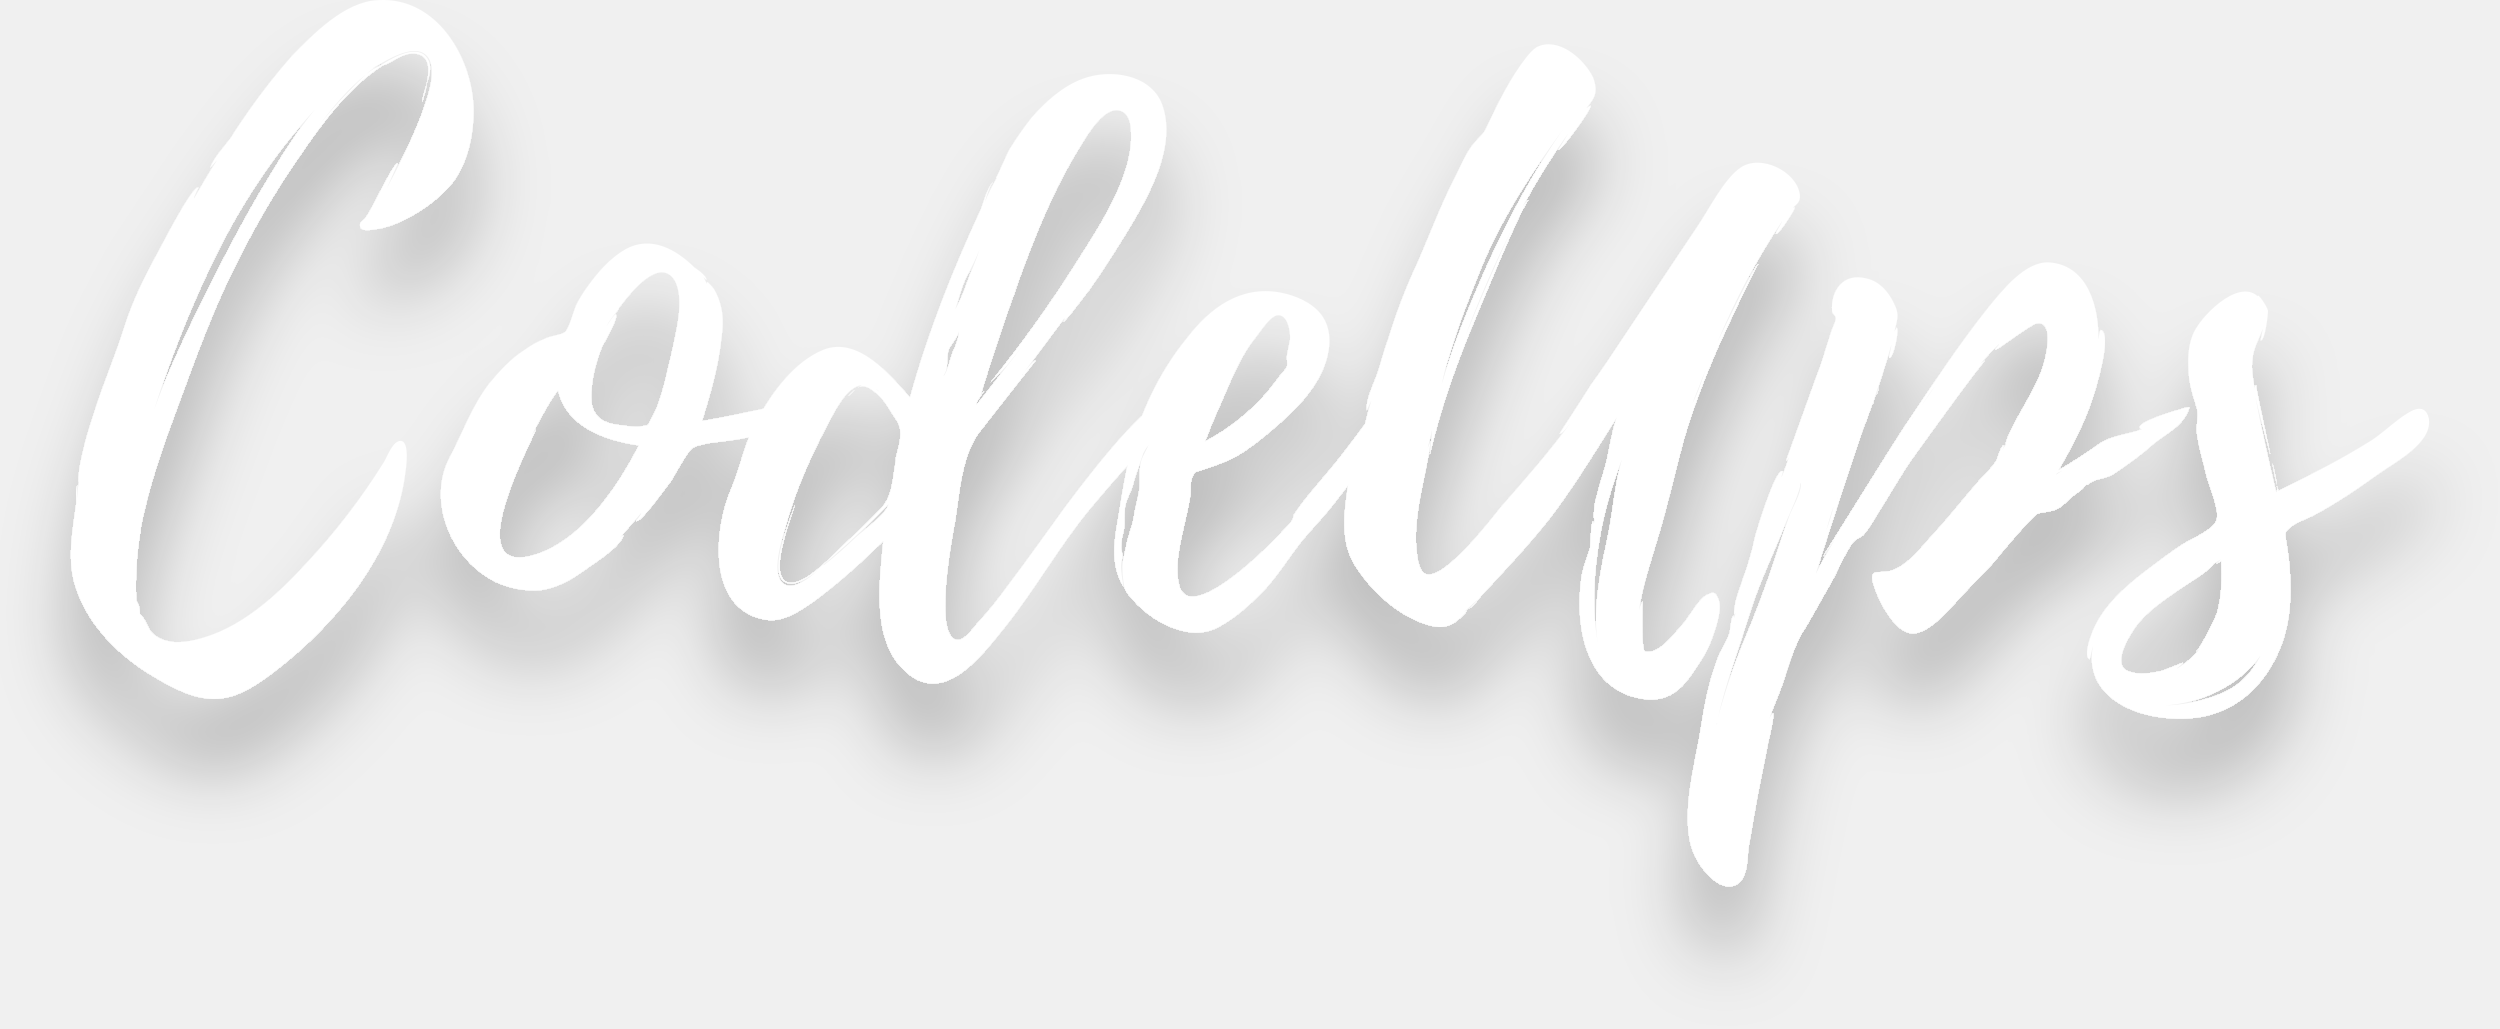
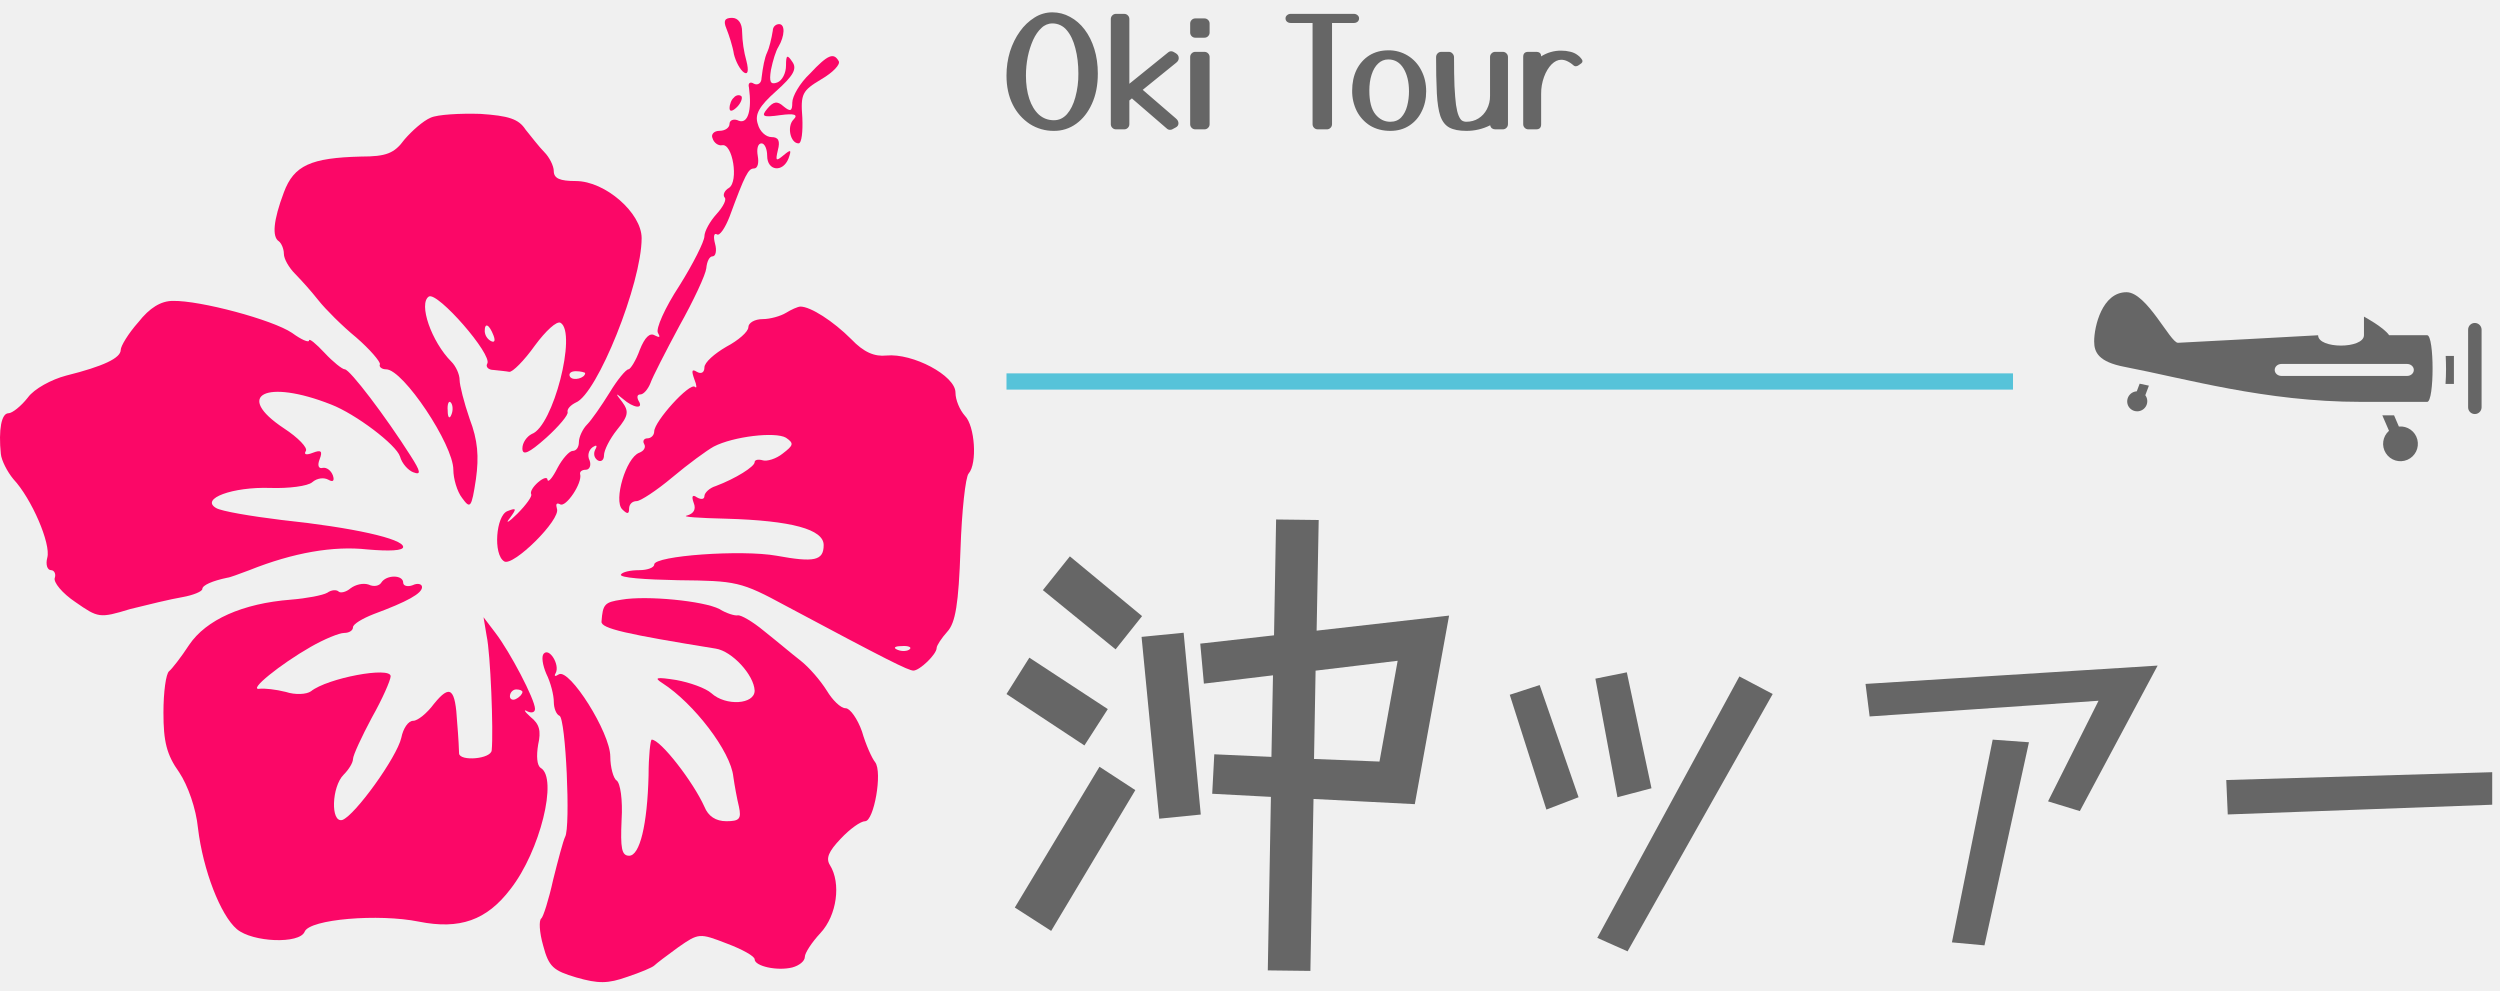
- <svg xmlns="http://www.w3.org/2000/svg" width="141" height="58" fill="none">
-   <g filter="url(#filter0_d_10156_2715)" fill="#fff">
-     <path d="M7.933 30.049l-.042.041c.042-.041.042-.041.042-.083V29.8c.46-2.445 1.338-4.848 2.216-7.21.92-2.486 1.799-4.93 2.97-7.292 1.087-2.238 2.341-4.434 3.763-6.464 1.255-1.864 2.76-3.895 4.684-5.138.585-.165 1.17-.787 1.923-.663.753.125.753.912.586 1.658.209-.58.334-1.202-.168-1.616-.669-.497-1.965.29-2.509.663-.25.083-.501.248-.71.414.125-.124.292-.249.501-.373l-.209.083.586-.331c.669-.373 2.174-1.202 2.676-.125.376.87-.21 2.32-.502 3.15-.543 1.408-1.212 2.734-1.923 4.06.125-.29.627-1.409.627-1.409-.293-.041-1.631 3.025-1.882 3.108h.042c-.167.124-.293.248-.293.29-.084.497.502.373.837.331 1.421-.166 3.261-1.367 4.181-2.403 1.004-1.119 1.38-2.818 1.38-4.31v-.04C26.667 3.364 24.702-.2 21.315.008c-1.882.083-3.638 1.906-4.851 3.149a35.618 35.618 0 00-2.467 3.149c-.335.497-.67.953-.962 1.45-.335.456-1.004 1.16-1.171 1.699 0 0 .21-.249.376-.415-.46.705-.878 1.45-1.296 2.155-.042-.041.251-.622.251-.622-.376-.082-2.09 3.315-2.3 3.688-.753 1.367-1.422 2.735-1.882 4.185-.502 1.616-1.17 3.149-1.672 4.724-.251.787-.502 1.533-.67 2.32-.083.373-.167.704-.209 1.077 0 .042-.083.704 0 .622-.083.29-.083.663-.125.953 0 0 0-.705.042-.788-.168.207-.042.995-.084 1.078-.209 1.574-.544 3.232 0 4.765.711 2.113 2.467 3.853 4.39 4.972 1.005.621 2.343 1.326 3.597 1.243 1.464-.083 2.886-1.285 3.973-2.155 3.178-2.652 6.063-6.38 6.607-10.607.042-.29.251-1.74-.25-1.782-.46-.041-.795.953-.963 1.202a35.958 35.958 0 01-4.349 5.676c-1.672 1.824-3.763 3.771-6.314 4.351a4.594 4.594 0 01-1.087.124c-.502-.041-.962-.165-1.339-.538-.209-.207-.418-.912-.669-1.036 0-.207-.041-.415-.083-.539l-.126-.248c-.042-1.243 0-2.404.21-3.688v-.041c0-.042.041-.042.041-.083zm7.36-20.262c-1.63 2.652-3.01 5.387-4.39 8.204-.795 1.658-1.59 3.356-2.217 5.138a63.573 63.573 0 013.178-8.08c1.505-3.19 3.513-6.298 5.896-8.867-.962 1.16-1.798 2.486-2.467 3.605zM19.6 5.23c-.585.58-1.129 1.243-1.63 1.865.794-1.036 1.63-2.072 2.676-2.9-.377.331-.753.745-1.046 1.035zm4.266.332c.083-.249.167-.539.209-.87-.084.373-.251.746-.251 1.036.042-.083.042-.125.042-.166zm20.24 17.484s.042.042 0-.041c-.209-.29-.502-.083-.794 0-1.213.248-2.467.538-3.722.746.46-1.492.92-3.067 1.087-4.6.084-.58.126-1.201 0-1.781a3.398 3.398 0 00-.418-1.078s-.502-.621-.376-.29l-.042-.041-.167-.332.167.166c.042-.248-.67-.704-.67-.704-1.045-1.036-2.466-1.823-3.888-1.036-.878.497-1.59 1.326-2.175 2.154-.209.29-.418.622-.585.954-.167.331-.418 1.408-.67 1.574-.208.166-.836.207-1.128.373a4.926 4.926 0 00-1.13.621c-.794.498-1.421 1.202-2.007 1.906-1.003 1.326-1.505 2.818-2.216 4.144-1.338 2.527.125 5.842 2.593 7.044a4.993 4.993 0 002.55.456c.879-.125 1.715-.58 2.384-1.078.627-.456 2.008-1.284 2.258-1.989 0-.041-.083 0-.209.125l1.213-1.41c.042.042-.293.457-.293.457.293.124 1.798-2.072 1.966-2.238.292-.497.585-1.036.92-1.533.292-.373.209-.331.627-.497-.042.041.502-.124.585-.124.46-.083 5.353-.415 4.14-1.948zm-14.469 8.37h-.041c-3.471.497.543-6.795.627-7.21l-.251.373c.627-1.243 1.213-2.237 1.505-2.569.46 2.072 2.719 2.86 4.558 3.108-1.212 2.403-3.47 5.76-6.397 6.298zm8.239-11.477c-.293 1.16-.544 2.693-1.171 3.729-.21.414-.084.29-.502.373-.251.082-.795 0-1.046-.042-.46-.041-1.003-.124-1.338-.414-.585-.497-.502-1.285-.418-1.989.084-.704.293-1.367.544-2.03.125-.249.92-1.575.794-1.823-.042-.125-.502.621-.543.663.25-.456.501-.705.71-.995-.041 0 0-.041.042-.124v.041l.042-.083s0-.041.042-.041c.627-.829 2.174-2.693 3.01-1.409.628 1.077.043 3.108-.166 4.144zm-2.886-2.694l.042-.041c0 .041-.042.041-.042.041z" />
-     <path d="M65.92 23.253v-.041c-.252-1.367-2.133.912-2.384 1.119-1.213 1.326-2.342 2.776-3.43 4.226-1.087 1.492-2.132 2.983-3.261 4.475-.544.746-1.087 1.45-1.715 2.113-.209.249-.71.953-1.087.953-1.463 0-.334-5.842-.167-6.754.25-1.616.376-3.77 1.422-5.055.25-.331 3.094-3.936 3.094-3.936-.083-.042-.418.373-.627.621l1.798-2.403.126-.166h.041-.041l.334-.455c.042.041 0 .124-.042.207l.377-.414 1.087-1.41c.794-1.118 1.547-2.32 2.258-3.48 1.13-1.906 2.676-4.64 1.84-6.96-.627-1.7-2.927-2.031-4.475-1.45-1.128.413-2.09 1.284-2.885 2.195a18.393 18.393 0 00-1.213 1.74c-.125.166-.669 1.492-.794 1.658h.042c-.251.456-.502.911-.67 1.367.084-.331.293-.994.46-1.119-.334.249-.627 1.45-.71 1.575-1.59 3.439-2.97 6.92-3.973 10.566-1.129-1.285-2.927-3.48-4.893-2.694-1.63.663-2.843 2.362-3.68 3.854-.752 1.326-.961 2.693-1.505 3.978-.962 2.196-1.422 6.712 1.84 7.375 1.004.207 1.924-.415 2.718-.953 1.422-1.036 2.76-2.238 4.015-3.48-.21 2.195-.67 5.51 1.129 7.25 2.216 2.238 4.432-.787 5.77-2.444 1.715-2.155 3.053-4.558 4.768-6.63.836-.994 1.672-1.989 2.55-2.9.67-.663 2.008-1.492 1.882-2.528zm-15.39 2.735c-.041.124-.041.207-.041.207-.168.995-.168 1.865-.878 2.57-.628.662-1.297 1.284-1.966 1.905-.627.58-2.133 2.279-3.094 2.196-1.171-.124-.293-2.776.292-4.392-.627 1.657-1.63 4.35-.25 4.434.376.041 1.003-.29 1.547-.746-.502.456-1.339 1.077-1.84.828-.962-.414-.126-2.776.042-3.439.543-1.906 1.338-3.729 2.258-5.469.46-.87 1.129-2.279 2.007-2.362l-.21.125c.043-.042.084-.042.126-.042.293-.083.586.124.795.29.544.373.878 1.078 1.254 1.616.418.663.126 1.367-.041 2.113v.166zm6.733-9.571c0-.042 0-.125.042-.166v-.042a.452.452 0 01.084-.165v-.042c.961-2.651 2.007-5.303 3.512-7.706.377-.622 1.464-2.528 2.426-1.99.376.208.46.746.46 1.12.167 2.485-1.84 5.427-3.095 7.416a70.084 70.084 0 01-4.809 6.713l.92-.953.837-1.036-2.133 2.734-.293.373-.167.166c.042-.249.25-.497.46-.787a1.102 1.102 0 00-.21.248 132.87 132.87 0 011.757-5.345c-.042.042 0-.041.042-.207l.125-.207c0-.041 0-.083.042-.124zm-3.512 3.397c-.084.207-.335 1.16-.46 1.285 0 .041-.042.083-.084.083.334-.415.125-.953.293-1.45.083-.25.501-.705.585-1.036 0 .331-.21.911-.334 1.118zM47.1 31.292a48.883 48.883 0 003.011-2.86c-.083.54-1.38 1.45-1.84 1.865a22.063 22.063 0 01-1.798 1.575h-.042l.67-.58zm7.402-15.248a8.517 8.517 0 01-.627 1.409c.209-.622.335-1.244.627-1.824.251-.455.544-1.035.753-1.574-.21.663-.544 1.367-.753 1.989zm2.718.497l-.167.414c0-.041.042-.124.042-.207l.125-.207zm-9.032 5.47c-.167.124-.293.29-.335.29.084 0 .21-.166.335-.29zm1.17-.084a.873.873 0 01.252.166l-.251-.166zm8.28-.745c0-.042.042-.083.084-.125-.042.083-.084.125-.084.125zm.084-.125l.042-.082c0 .04-.042.082-.042.082z" />
-     <path d="M78.865 23.13c0 .04 0 .04-.042 0v-.042c-.669-1.12-1.547.414-1.923.953-.711.953-1.38 1.864-2.133 2.734-.627.746-1.296 1.492-1.798 2.28 0 .082-.084.29-.084.29-.167.248-.418.455-.627.704-.376.373-.753.787-1.17 1.16-.628.58-4.14 3.853-4.6 1.74-.252-1.036.083-2.32.292-3.315.125-.538.25-1.036.334-1.574.084-.415-.041-.829.168-1.243.125-.249.167-.207.46-.29l.71-.249c.46-.166.92-.331 1.339-.58.627-.373 1.213-.829 1.756-1.285 1.296-1.077 2.676-2.361 3.22-3.977.293-.912.335-1.906-.25-2.693-.544-.705-1.465-1.078-2.3-1.243-2.259-.415-3.974.87-5.27 2.569-1.589 1.947-2.718 4.35-3.262 6.795-.292 1.201-.46 2.403-.669 3.646-.209 1.243-.334 2.403.335 3.563-.042-.414-.126-.787-.126-1.16 0-.207.084-.414.084-.58 0-.083-.084-.331-.084-.456 0-.373.084-.663.168-1.036.041-.373 0-.745.041-1.118.042-.415.21-.746.377-1.119.125-.331.167-.621.293-.953.125-.29.209-.622.334-.953.042-.207.251-.456.376-.704-.125.372-.376.704-.46 1.035-.125.498-.041 1.036-.083 1.534-.084.538-.251 1.077-.335 1.657-.083.539-.334 1.036-.418 1.574-.084.498-.25.87-.209 1.368 0 .29.042.58.084.828.041.332.25.54.46.788.71.828 1.672 1.491 2.76 1.781.752.208 1.421.166 2.132-.207 1.004-.538 1.882-1.367 2.635-2.154.71-.788 1.254-1.658 1.882-2.486.585-.746 1.296-1.45 1.881-2.197l2.259-2.9 1.296-1.699c.209-.248.334-.456.167-.787zm-10.37.455c.041-.083.041-.125.041-.125.627-1.325 1.088-2.734 1.966-4.019l.752-.994c.168-.207.46-.58.753-.663.627-.124.795.953.753 1.367l-.168.87c-.041.25.042.415 0 .622-.083.249-.292.373-.418.58l-.71.912a12.066 12.066 0 01-3.513 2.776c.209-.456.334-.912.543-1.326z" />
-     <path d="M101.511 10.989c-.167-1.326-2.216-2.32-3.345-1.533-.92.621-1.756 2.32-2.425 3.314l-4.099 6.133c-.627.953-1.254 1.906-1.923 2.817-.167.29-1.757 2.735-1.757 2.735.168.041.544-.539.628-.622-1.13 1.575-2.593 3.232-3.973 4.807-.46.58-3.22 4.185-4.224 3.729-.334-.166-.418-.704-.46-.994-.334-2.197.502-4.392.753-6.506l-.167.415.25-1.036c0 .124-.041.248-.041.373l.042-.249-.126 1.243c.586-2.486 1.422-4.89 2.384-7.21.25-.58 2.676-6.588 3.178-7.126-.084.041-.209.207-.334.373.794-1.45 1.63-2.818 2.592-4.144-.209.332-.585.953-.585.953.167.042 1.84-2.237 1.84-2.486 0-.041-.126.042-.251.125.418-.54.71-.83.376-1.74-.502-1.037-1.965-2.321-3.178-1.7-.25.166-.418.373-.585.58-.879 1.12-1.59 2.57-2.175 3.812-.209.498-.376.58-.71.953-.544.622-.837 1.45-1.213 2.155-.753 1.492-1.339 3.066-2.008 4.6a32.245 32.245 0 00-1.672 4.35c-.21.58-.377 1.16-.544 1.74-.167.58-.753 1.657-.67 2.28l.252-.54c-.21.705-.377 1.45-.544 2.196-.042 0 .042-.538.042-.538-.167 0-.544 1.823-.627 2.072-.168.87-.293 1.74-.377 2.651-.041.953 0 1.823.46 2.694.879 1.533 2.468 3.024 4.182 3.563.293.083.627.166.92.124.293-.041.585-.165.795-.373.167-.083.836-.787.376-.456l.794-.745s-.376.456-.501.538c.209-.083.669-.704.669-.704 1.38-1.492 2.76-2.942 4.014-4.558 1.297-1.74 2.468-3.646 3.638-5.51-.334.994-.418 1.988-.71 2.983a23.355 23.355 0 00-.46 1.616c-.084.207-.168 1.201-.084 1.118 0 .125 0 .207-.042.29 0-.041 0-.082-.042-.124-.125.041-.125 1.285-.167 1.492-.167.58-.418 1.119-.502 1.781-.209 1.74-.084 3.771 1.004 5.263.669.911 1.672 1.408 2.802 1.491 1.212.042 1.881-.621 2.509-1.533.418-.621.794-1.16 1.045-1.864.21-.58.627-1.7.376-2.28-.167-.372-.25-.414-.585-.248-.46.166-1.004 1.16-1.296 1.533-.419.456-1.255 1.616-1.966 1.699-.418.041-.334-.041-.418-.539-.042-.29-.042-2.237 0-2.279-.126.166-.167.332-.21.498.168-1.368.754-3.025 1.172-4.475.502-1.7.878-3.398 1.338-5.097.502-1.74 1.17-3.48 1.882-5.138.167-.373 2.049-4.475 2.341-4.847-.292.207-1.798 3.356-2.3 4.392 1.004-2.362 2.175-4.641 3.639-6.796.042 0-.418.705-.335.705.126.083 1.129-1.45 1.046-1.492-.042 0-.084 0-.126.042.209-.208.46-.332.418-.746zM90.597 30.67c-.376 1.699-.795 3.978-.46 5.677-.376-1.906-.251-4.06.084-5.967.25-1.574.71-3.025 1.254-4.475-.46 1.657-.502 3.108-.878 4.765zm-6.984-15.745c1.171-2.776 2.844-5.304 4.6-7.707-1.756 2.486-3.178 5.18-4.432 7.956-.962 2.196-1.84 4.309-2.468 6.505.126-.58.251-1.16.46-1.74.502-1.7 1.171-3.357 1.84-5.014zm-.961 4.02a58.89 58.89 0 012.634-6.05c-.92 1.906-2.174 4.889-2.634 6.05zm13.256 2.734a8.385 8.385 0 01-.46 1.077l.753-1.906-.293.829zm-10.036-9.986v-.041.041zm3.136-5.47a.09.09 0 01-.084.084c.042 0 .084-.042.084-.083zm33.978 16.865c-.251.041-2.426.704-2.3 1.035 0 .042.083.083.125.083-.711.29-1.631.332-2.342.788-.794.538-1.547 1.077-2.383 1.533.752-1.285 1.463-2.652 1.923-4.02.168-.497 1.129-3.563.502-3.894-.084-.042-.125.331-.167.538.042-1.657-.502-4.184-2.76-4.35-1.38-.083-2.676 1.616-3.429 2.527-1.715 2.155-3.22 4.475-4.726 6.713-.418.621-4.599 7.334-4.599 7.334l.669-.953a29.183 29.183 0 00-1.088 1.947c.168-.622 1.757-5.552 2.76-8.453.084-.124.126-.29.168-.414l.251-.704v.041c.376-1.119.752-2.237 1.087-3.398 0 .125-.168.746-.126.746.251.042.586-1.699.418-1.699l-.125.208c.125-.622.335-.912-.042-1.616-.293-.622-.794-1.202-1.505-1.368-1.38-.373-2.049.746-1.966 1.823 0 .166.209.249.209.415 0 .207-.209.58-.25.746-.293.87-.502 1.698-.837 2.527-.167.456-1.714 4.765-1.714 4.765.083-.041.125-.124.167-.207-.126.373-.251.746-.418 1.119-.042-.042.125-.332.042-.332-.419-.083-1.464 3.398-1.548 3.73a16.124 16.124 0 01-.669 2.32c-.125.414-.293.828-.418 1.284 0 .041-.209 1.036 0 .663-.042.124-.084.207-.084.29 0-.041-.041-.083-.041-.124-.126.041-.21.911-.21.953-.167.456-.376.787-.585 1.201-.543 1.326-.836 2.776-1.045 4.185-.335 2.155-1.339 5.387-.251 7.376.376.704 1.547 2.154 2.467 1.284.418-.414.418-1.367.46-1.865.25-1.367.46-2.776.753-4.143l.376-1.906c.042-.083.376-1.616.25-1.575a.901.901 0 00-.208.332c.209-.663.502-1.285.753-1.989.334-.994.585-1.947 1.087-2.859.585-.911 1.087-1.906 1.631-2.817.418-.746.794-1.7 1.254-2.32.126-.166.377-.25.586-.415.418-.456.711-1.077 1.045-1.575.627-.994 1.171-1.988 1.84-2.9.293-.414 3.638-5.055 3.973-5.345a.861.861 0 00-.251.166c.334-.415.711-.788 1.045-1.119.042.041-.251.29-.209.331.084.042 2.007-1.45 2.342-1.491.92-.166.585 1.574.46 2.03-.209.953-.753 1.865-1.213 2.693-.251.456-.502.87-.711 1.326-.041.042-.376.829-.251.746l-.25.373c.083-.124.125-.29.125-.29-.167 0-.376.704-.418.829-.251.414-.586.745-.92 1.077-.878.994-1.673 2.03-2.551 2.983-.669.705-1.547 1.948-2.551 2.196-.711.166-1.254-.207-.878.912.251.787 1.171 2.61 2.174 2.61.92 0 2.05-1.367 2.593-1.947.627-.705 1.338-1.368 2.007-2.113.168-.249 2.091-2.528 2.384-2.652h-.042c.418-.207.837-.042 1.422-.456.335-.249.502-.497.878-.746.293-.166.418-.373.544-.497 0 0 0 .041.042.041.418-.414 1.003-.29 1.547-.663.669-.455 1.505-1.035 2.091-1.574.752-.663 1.798-1.036 2.132-2.155-.167.042-.376.042-.501.125zm-21.411 4.226v.041c-.042.539-.418 1.16-.627 1.658a51.98 51.98 0 00-.795 2.361 61.975 61.975 0 01-1.84 4.89 33.472 33.472 0 00-1.422 4.226c.46-2.03 1.213-4.019 1.799-5.925.543-1.74 1.38-3.44 2.049-5.138.083-.207.878-1.864.794-2.196.042.041.042.083.042.083zm1.84 1.243a10.58 10.58 0 01-.418 1.367c.125-.414.251-.911.418-1.367zm5.729-6.795l-.795 1.16c.251-.373.502-.787.795-1.16zm6.816 5.013c.042-.124.251-.165.377-.248l-.377.248zm-9.994-4.848c-.042.042-.084.166-.126.332l.126-.332zm-.293.705l.167-.373-.167.373zm2.175 1.036v-.042c.041-.041.041-.041.041-.083.042-.041 0 .042-.041.125zm-2.175-1.036c0 .083-.042.124-.083.166l.083-.166zm-8.865 18.231c0-.041 0-.041.042-.083 0 .042 0 .042-.042.083zm6.858-12.803c0 .041-.042.041-.042.041l.042-.041z" />
-     <path d="M136.991 23.626c-.126-.58-.46-.663-.879-.497-.794.373-1.589 1.202-2.341 1.699-1.715 1.077-3.429 1.947-5.269 2.859 0-.042-.042-.125-.084-.249.042.207 0 .29-.042.332-.418-1.782-.836-3.564-1.171-5.387.167.788.544 2.113.837 3.232-.377-1.74-.837-3.895-.795-3.895-.084.042-.084.125-.084.207-.083-.497-.209-1.118-.125-1.657.042-.621.376-1.16.585-1.74-.041.29-.125.663-.125.663.251.041.418-1.492.418-1.658-.042-.248-.585-1.035-.585-.828-1.129-1.036-3.346 1.243-3.68 2.237-.251.663-.251 1.367-.209 2.072.041.704.251 1.326.46 1.989.125.497-.042.828 0 1.367.083.829.376 1.657.543 2.445.168.621.711 1.864.586 2.444-.084.58-1.338 1.078-1.882 1.41-.711.455-1.422.994-2.133 1.532-1.254.953-2.592 2.155-3.094 3.688-.084.207-.377 1.119-.084 1.284.042.042.167-.663.209-.745-.543 2.734 2.175 4.06 4.726 4.102 2.885.082 4.892-1.575 5.896-4.144.418-1.119.543-2.279.502-3.439 0-.787-.084-1.533-.209-2.279-.084-.663-.168-.621.292-.994.335-.249.837-.415 1.171-.58 1.338-.705 2.551-1.534 3.764-2.404.878-.621 2.969-1.698 2.802-3.024v-.042zM120.096 37.88c-1.087-.332 0-2.03.377-2.57.627-.828 1.547-1.45 2.383-2.03l1.255-.828c.125-.083.92-.705.669-.622l.502-.29-.293.249c.084-.042.209-.083.293-.166.041.995.041 1.989-.251 2.983-.042.166-.837 1.823-1.171 2.155l.209-.166a4.756 4.756 0 01-1.296 1.119c0-.041.376-.29.334-.331l-1.171.455c-.585.125-1.254.249-1.84.042zm5.269 1.201a9.04 9.04 0 01-3.262.705c2.05-.125 4.182-1.119 5.395-2.818-.46.912-1.045 1.616-2.133 2.113zm3.053-11.767a10.08 10.08 0 00-.251-1.16c.084.456.167.911.251 1.16zm.544 4.31c-.042-.042-.042-.125-.042-.208 0 .083.042.166.042.207z" />
-   </g>
-   <defs>
-     <filter id="filter0_d_10156_2715" x="0" y="0" width="141" height="58" filterUnits="userSpaceOnUse" color-interpolation-filters="sRGB">
-       <feFlood flood-opacity="0" result="BackgroundImageFix" />
-       <feColorMatrix in="SourceAlpha" values="0 0 0 0 0 0 0 0 0 0 0 0 0 0 0 0 0 0 127 0" result="hardAlpha" />
-       <feOffset dy="4" />
-       <feGaussianBlur stdDeviation="2" />
-       <feComposite in2="hardAlpha" operator="out" />
-       <feColorMatrix values="0 0 0 0 0 0 0 0 0 0 0 0 0 0 0 0 0 0 0.25 0" />
-       <feBlend in2="BackgroundImageFix" result="effect1_dropShadow_10156_2715" />
-       <feBlend in="SourceGraphic" in2="effect1_dropShadow_10156_2715" result="shape" />
-     </filter>
-   </defs>
+ <svg xmlns="http://www.w3.org/2000/svg" width="154" height="61" fill="none">
+   <path d="M44.746 1.757c.154.386.386 1.082.464 1.585.116.464.386.967.618 1.121.232.155.31-.077.155-.696a7.38 7.38 0 01-.27-1.817c0-.502-.233-.85-.62-.85-.463 0-.54.193-.347.657z" fill="#FB0767" />
+   <path d="M47.606 1.873c-.077.502-.232 1.121-.348 1.353-.155.31-.27.928-.348 1.585 0 .31-.232.464-.464.348-.232-.155-.386-.039-.31.232.194 1.43-.076 2.243-.618 2.05-.309-.155-.58-.04-.58.193 0 .231-.27.425-.618.425s-.541.232-.425.464c.077.27.347.464.58.425.657-.155 1.043 2.242.425 2.629-.27.155-.387.425-.27.58.154.116-.078.58-.504 1.044-.386.425-.734 1.044-.734 1.353 0 .31-.696 1.701-1.547 3.054-.889 1.354-1.469 2.668-1.314 2.9.155.27.116.31-.193.155-.31-.194-.619.116-.928.889-.232.657-.58 1.198-.696 1.198-.155 0-.696.658-1.16 1.43-.503.813-1.121 1.702-1.392 1.973-.27.27-.502.773-.502 1.082 0 .31-.155.541-.387.541-.193 0-.619.464-.928 1.044-.31.619-.58.928-.619.735 0-.194-.27-.116-.58.154-.309.271-.502.58-.425.735.078.116-.31.657-.85 1.199-.542.54-.774.657-.464.27.425-.58.425-.657-.155-.425-.696.27-.89 2.668-.193 3.093.541.348 3.518-2.59 3.247-3.248-.077-.27-.038-.386.194-.27.348.232 1.392-1.315 1.237-1.856-.039-.155.116-.27.348-.27.232 0 .348-.271.232-.58a.64.64 0 01.193-.813c.232-.154.31-.116.155.155-.116.232-.078.503.154.657.194.116.387 0 .387-.309 0-.31.348-1.005.812-1.585.696-.85.734-1.121.31-1.701-.426-.541-.426-.58.038-.194.657.58 1.314.658.966.116-.116-.232-.077-.386.116-.386.194 0 .464-.31.619-.696.116-.348.928-1.933 1.779-3.518.889-1.585 1.623-3.17 1.662-3.557.039-.425.193-.735.386-.735.194 0 .271-.348.155-.773-.116-.425-.077-.696.116-.58.155.116.503-.387.773-1.083.967-2.629 1.16-2.976 1.508-2.976.232 0 .31-.348.232-.774-.077-.425 0-.773.232-.773.194 0 .348.348.348.773 0 .928.967 1.044 1.315.155.193-.541.154-.58-.31-.193-.464.386-.502.348-.348-.31.155-.58.039-.812-.386-.812-.348 0-.735-.348-.85-.811-.194-.58.076-1.083 1.12-2.01 1.083-.967 1.315-1.393 1.006-1.818-.31-.464-.387-.425-.387.232 0 .464-.232.928-.541 1.044-.426.154-.503-.039-.387-.773.116-.58.31-1.199.464-1.43.387-.658.425-1.393.039-1.393a.387.387 0 00-.387.387z" fill="#FB0767" />
+   <path d="M49.888 4.54c-.619.58-1.083 1.392-1.083 1.779 0 .541-.116.58-.541.232-.387-.348-.619-.31-1.006.155-.386.464-.27.54.812.386.851-.116 1.122-.038.812.27-.425.426-.193 1.47.31 1.47.193 0 .27-.735.232-1.585-.116-1.47 0-1.663 1.16-2.359.734-.425 1.198-.927 1.082-1.12-.31-.542-.657-.426-1.778.772zM45.21 6.01c-.155.116-.27.425-.27.657 0 .232.193.193.463-.077.232-.232.348-.542.271-.658-.116-.116-.348-.077-.464.078zM26.534 7.247c-.464.193-1.16.812-1.624 1.353-.618.85-1.12 1.044-2.667 1.044-3.093.077-4.137.541-4.756 2.204-.657 1.74-.734 2.745-.31 3.015.155.116.31.464.31.774 0 .309.31.85.696 1.237a22.285 22.285 0 011.43 1.623c.426.542 1.47 1.586 2.32 2.282.85.734 1.508 1.507 1.47 1.662-.078.155.115.31.386.31 1.044 0 4.137 4.639 4.137 6.185 0 .541.232 1.353.541 1.74.503.696.58.619.85-1.16.194-1.392.117-2.397-.386-3.711-.348-1.006-.619-2.088-.619-2.397 0-.348-.231-.851-.502-1.122-1.237-1.237-2.05-3.595-1.392-4.02.541-.31 3.944 3.595 3.596 4.136-.116.194.077.387.386.387.348.039.774.077.967.116.193.039.928-.696 1.585-1.624.657-.89 1.353-1.546 1.585-1.392 1.005.619-.464 6.38-1.778 6.844-.31.154-.58.54-.58.889 0 .464.386.309 1.469-.657.773-.697 1.392-1.431 1.314-1.586-.038-.193.194-.425.503-.58 1.314-.502 4.06-7.345 4.06-10.129 0-1.546-2.243-3.518-4.06-3.518-.967 0-1.353-.155-1.353-.619 0-.31-.27-.85-.58-1.16-.31-.309-.812-.966-1.16-1.392-.425-.657-1.044-.85-2.784-.966-1.237-.039-2.629.039-3.054.232zM30.4 20.663c.116.309.078.463-.154.348a.735.735 0 01-.387-.62c0-.54.27-.424.541.272zm5.645 2.32c0 .309-.735.502-.928.231-.116-.193.039-.348.348-.348.31 0 .58.078.58.116zm-8.235 2.551c-.116.31-.232.193-.232-.232-.039-.425.077-.657.193-.503.116.116.155.464.039.735zM8.52 19.85c-.619.697-1.083 1.47-1.083 1.702 0 .502-1.044 1.005-3.363 1.585-.89.232-1.972.812-2.359 1.353-.425.541-.966.967-1.198.967-.425 0-.619 1.005-.464 2.513.039.386.387 1.082.773 1.546 1.121 1.199 2.32 3.982 2.088 4.833-.116.425 0 .773.232.773.193 0 .31.232.232.464-.116.27.464.967 1.276 1.508 1.391.966 1.469 1.005 3.363.425 1.083-.27 2.513-.618 3.21-.734.656-.116 1.236-.348 1.236-.503 0-.232.619-.503 1.547-.696.116 0 .734-.232 1.353-.464 2.706-1.082 5.18-1.508 7.268-1.276 1.354.116 2.204.078 2.204-.154 0-.503-3.093-1.199-7.5-1.663-1.895-.232-3.712-.541-4.021-.734-1.005-.58 1.044-1.315 3.325-1.238 1.16.04 2.32-.116 2.59-.348.31-.27.735-.309 1.005-.154.271.154.387.077.271-.27-.116-.31-.386-.503-.618-.465-.271.078-.349-.154-.194-.541.194-.503.077-.58-.425-.387-.387.155-.58.116-.425-.116.116-.193-.464-.811-1.354-1.392-3.093-2.049-1.12-3.054 2.9-1.469 1.508.58 4.02 2.475 4.253 3.21.116.425.503.85.812.966.502.193.464-.039-.155-1.005-1.546-2.436-3.75-5.336-4.06-5.336-.154 0-.734-.464-1.236-1.005-.542-.58-.967-.928-.967-.773 0 .154-.464-.039-1.044-.464-1.198-.812-5.683-2.01-7.346-1.972-.734 0-1.43.425-2.126 1.315zm39.898-.58c-.31.194-.966.387-1.43.387-.503 0-.89.232-.89.503 0 .27-.618.812-1.353 1.198-.734.426-1.353.967-1.353 1.276 0 .31-.193.426-.464.271-.31-.193-.348-.077-.154.464.154.387.154.58.038.464-.31-.31-2.513 2.126-2.513 2.745a.43.43 0 01-.425.425c-.194 0-.31.155-.194.348.117.193 0 .425-.309.541-.812.31-1.585 2.939-1.044 3.48.31.31.426.31.426-.039 0-.27.193-.464.464-.464.232 0 1.237-.657 2.203-1.469.967-.812 2.127-1.662 2.552-1.894 1.198-.619 3.789-.928 4.446-.541.503.347.464.463-.193.966-.425.348-1.005.503-1.237.425-.271-.077-.503-.038-.503.116 0 .27-1.16 1.005-2.397 1.47-.387.115-.696.425-.696.618s-.193.232-.464.077c-.27-.193-.348-.077-.193.348.154.387 0 .658-.425.774-.348.077.734.154 2.435.193 4.021.116 5.993.657 5.993 1.624 0 .966-.58 1.082-2.9.657-2.165-.387-7.539 0-7.539.541 0 .194-.425.348-.928.348-.541 0-1.044.116-1.121.27-.116.194 1.47.31 3.518.349 3.596.038 3.867.077 6.65 1.585 6.225 3.325 7.54 3.982 7.849 3.982.386 0 1.43-1.005 1.43-1.392 0-.154.31-.618.657-1.005.503-.541.696-1.701.812-5.065.078-2.358.31-4.484.503-4.678.541-.618.386-2.938-.232-3.557-.31-.348-.58-.966-.58-1.43 0-1.044-2.63-2.436-4.253-2.281-.734.077-1.392-.194-2.165-1.005-1.121-1.122-2.513-2.01-3.132-2.01-.154 0-.58.192-.889.386zm7.617 20.724c-.116.115-.464.154-.735.038-.31-.116-.193-.232.232-.232.425-.038.657.078.503.194zm-32.551-4.099c-.116.194-.464.271-.773.116-.348-.116-.812 0-1.121.232-.271.232-.619.31-.735.194-.116-.116-.425-.116-.696.077-.27.155-1.276.348-2.242.425-2.977.232-5.22 1.237-6.264 2.784-.502.773-1.082 1.508-1.237 1.624-.193.154-.348 1.276-.348 2.551 0 1.779.194 2.59.967 3.673.541.812 1.044 2.243 1.16 3.441.31 2.59 1.392 5.374 2.397 6.225.966.812 3.866.928 4.175.154.31-.773 4.562-1.12 7.037-.618 2.513.502 4.175-.078 5.644-2.01 1.818-2.32 2.939-6.844 1.856-7.462-.232-.155-.27-.735-.154-1.43.193-.851.077-1.277-.464-1.702-.387-.348-.464-.502-.194-.348.232.116.464.077.464-.154 0-.58-1.546-3.519-2.436-4.679l-.734-.966.193 1.16c.232 1.043.426 5.838.31 7.036-.04.541-1.972.696-2.01.193 0-.154-.04-1.005-.117-1.894-.116-2.126-.425-2.397-1.43-1.16-.426.58-1.005 1.044-1.276 1.044-.31 0-.619.464-.735 1.044-.27 1.198-2.86 4.794-3.634 5.065-.735.193-.657-2.05.077-2.784.31-.31.58-.735.58-.967 0-.232.541-1.391 1.16-2.551.657-1.16 1.16-2.32 1.16-2.552 0-.619-3.905.116-4.91.928-.27.193-.967.232-1.547.039-.618-.155-1.314-.232-1.623-.194-.735.116 1.275-1.508 3.17-2.59.812-.464 1.74-.85 2.049-.85.31 0 .541-.155.541-.349 0-.193.58-.54 1.276-.812 2.088-.773 2.977-1.275 2.977-1.662 0-.193-.27-.27-.58-.116-.31.116-.58.039-.58-.155 0-.502-1.044-.502-1.353 0zm8.699 6.728c0 .116-.155.309-.387.425-.193.116-.386.038-.386-.155 0-.232.193-.425.386-.425.232 0 .387.077.387.155z" fill="#FB0767" />
+   <path d="M38.29 36.94c-1.044.154-1.16.27-1.237 1.352-.039.426 1.546.774 7.036 1.663 1.006.154 2.359 1.624 2.397 2.59 0 .85-1.778.967-2.667.155-.348-.31-1.315-.657-2.165-.812-1.238-.193-1.392-.155-.85.193 1.932 1.237 4.213 4.214 4.368 5.76.077.542.232 1.393.348 1.857.154.734.038.889-.773.889-.658 0-1.122-.31-1.354-.89-.696-1.546-2.706-4.136-3.247-4.136-.078 0-.194 1.005-.194 2.204-.077 3.054-.54 4.948-1.198 4.948-.464 0-.541-.464-.464-2.203.077-1.238-.077-2.281-.31-2.436-.192-.116-.386-.812-.386-1.47 0-1.468-2.513-5.45-3.17-5.064-.232.155-.31.116-.194-.077.271-.503-.386-1.585-.734-1.199-.155.155-.077.696.155 1.237.27.542.464 1.315.464 1.74 0 .387.154.773.347.85.387.117.696 6.883.348 7.462-.116.233-.425 1.392-.734 2.63-.27 1.237-.619 2.32-.735 2.397-.154.116-.116.85.116 1.662.348 1.315.619 1.547 2.05 1.972 1.353.386 1.933.386 3.131-.039.812-.27 1.547-.58 1.663-.696.115-.116.773-.618 1.469-1.121 1.275-.89 1.314-.89 3.015-.232.928.348 1.701.773 1.701.967 0 .425 1.392.734 2.32.502.425-.116.773-.386.773-.657 0-.232.426-.89.967-1.47 1.005-1.082 1.276-3.054.58-4.175-.27-.425-.078-.85.657-1.623.58-.62 1.237-1.083 1.508-1.083.541 0 1.082-3.016.619-3.634-.194-.232-.58-1.083-.812-1.895-.271-.773-.735-1.43-1.006-1.43-.309 0-.811-.503-1.16-1.083-.386-.618-1.082-1.43-1.623-1.855-.503-.387-1.508-1.238-2.243-1.818-.696-.58-1.43-1.005-1.623-.966-.155.038-.696-.116-1.122-.387-.966-.502-4.484-.85-6.03-.58z" fill="#FB0767" />
+   <path d="M97.19 3.4a.894.894 0 01.206.197c.056.062.084.121.084.177 0 .044-.022.085-.065.122l-.169.122a.314.314 0 01-.178.065.19.19 0 01-.14-.056 1.58 1.58 0 00-.412-.271.845.845 0 00-.347-.075c-.206 0-.405.097-.599.29-.187.194-.34.45-.458.768a2.956 2.956 0 00-.178 1.039V7.66c0 .205-.103.308-.31.308h-.477a.306.306 0 01-.224-.093.306.306 0 01-.094-.225V3.503c0-.206.103-.309.309-.309h.487c.206 0 .309.094.309.28a2.264 2.264 0 011.236-.355c.193 0 .377.022.552.066.175.037.33.109.468.215zm-4.3 4.25a.306.306 0 01-.093.225.306.306 0 01-.224.093h-.468a.352.352 0 01-.206-.065.312.312 0 01-.103-.187 3.2 3.2 0 01-1.47.346c-.443 0-.793-.069-1.049-.206-.25-.137-.433-.374-.552-.711-.112-.337-.184-.8-.215-1.386a43.384 43.384 0 01-.047-2.228c0-.1.031-.181.094-.243a.306.306 0 01.224-.094h.468c.088 0 .163.034.225.103a.329.329 0 01.094.243c0 .7.009 1.286.028 1.76.025.475.056.859.093 1.152.044.293.097.515.16.665.062.15.13.252.205.308.081.05.172.075.272.075.28 0 .53-.068.749-.206.218-.137.39-.324.515-.561a1.73 1.73 0 00.196-.833V3.512c0-.087.031-.162.094-.224a.306.306 0 01.225-.094h.468c.087 0 .162.031.224.094a.306.306 0 01.094.224V7.65zM85.52 3.1a2.226 2.226 0 012.032 1.236c.2.38.3.811.3 1.292 0 .462-.094.877-.281 1.245a2.123 2.123 0 01-.768.87c-.33.213-.718.319-1.16.319-.469 0-.88-.106-1.237-.318a2.309 2.309 0 01-.823-.89 2.733 2.733 0 01-.29-1.273c0-.48.09-.908.271-1.282.187-.375.446-.668.777-.88.337-.212.73-.319 1.18-.319zm0 .562a.872.872 0 00-.627.253c-.174.162-.309.39-.402.683-.094.287-.14.615-.14.983 0 .662.124 1.149.374 1.46.25.306.555.46.917.46.281 0 .506-.091.674-.272.169-.181.29-.415.365-.702.075-.287.113-.587.113-.899 0-.574-.113-1.045-.337-1.414-.225-.368-.537-.552-.936-.552zM82.053 7.65a.306.306 0 01-.094.225.306.306 0 01-.225.093h-.561a.306.306 0 01-.225-.093.306.306 0 01-.094-.225V1.415h-1.348a.348.348 0 01-.224-.075.267.267 0 01-.094-.206.24.24 0 01.094-.196.324.324 0 01.224-.084h3.895c.087 0 .162.028.224.084a.24.24 0 01.094.196c0 .082-.031.15-.094.206a.348.348 0 01-.224.075h-1.348V7.65zm-7.541-5.645a.306.306 0 01-.094.225.306.306 0 01-.225.093h-.561a.306.306 0 01-.225-.093.306.306 0 01-.093-.225v-.552c0-.088.03-.163.093-.225a.306.306 0 01.225-.094h.561c.088 0 .163.032.225.094a.306.306 0 01.094.225v.552zm0 5.645a.306.306 0 01-.094.225.306.306 0 01-.225.093h-.561a.306.306 0 01-.225-.093.306.306 0 01-.093-.225V3.512c0-.087.03-.162.093-.224a.306.306 0 01.225-.094h.561c.088 0 .163.031.225.094a.306.306 0 01.094.224V7.65zm-4.944 0a.306.306 0 01-.093.225.306.306 0 01-.225.093h-.505a.306.306 0 01-.225-.093.306.306 0 01-.094-.225V1.172c0-.087.031-.162.094-.225a.306.306 0 01.225-.093h.505c.088 0 .162.03.225.093a.306.306 0 01.093.225V5.16l2.397-1.938a.278.278 0 01.318-.028l.131.075c.131.075.197.178.197.309 0 .106-.05.2-.15.28l-2.069 1.676 2.041 1.76c.106.088.16.188.16.3 0 .112-.054.197-.16.253l-.225.121a.29.29 0 01-.13.029.274.274 0 01-.188-.066l-2.116-1.826a.168.168 0 01-.046-.046l-.16.13V7.65zm-1.942-3.117c0 .711-.121 1.332-.365 1.863-.237.524-.558.933-.964 1.226a2.29 2.29 0 01-1.376.44 2.71 2.71 0 01-1.48-.421 3.047 3.047 0 01-1.057-1.199C62.128 5.931 62 5.335 62 4.654c0-.518.072-1.01.215-1.479.15-.468.356-.883.618-1.245a3.13 3.13 0 01.899-.852A2.033 2.033 0 0164.818.76c.393 0 .758.094 1.095.28.343.182.643.44.899.778.256.337.456.736.599 1.198.144.462.215.968.215 1.517zm-1.198 0c0-.574-.062-1.096-.187-1.564-.119-.468-.297-.84-.534-1.114a1.127 1.127 0 00-.89-.412.95.95 0 00-.664.281c-.2.181-.371.428-.515.74a5.124 5.124 0 00-.327 1.03 6 6 0 00-.113 1.16c0 .537.069 1.015.206 1.433.137.412.334.736.59.973.262.231.571.347.927.347.312 0 .58-.125.805-.375.225-.256.396-.602.515-1.039a5.31 5.31 0 00.187-1.46zm11.86 44.555l-3.616-.192.128-2.432 3.52.16.096-5.024-4.256.512-.224-2.464 4.544-.512.128-7.136 2.624.032-.128 6.816 8.16-.928-2.112 11.616-6.24-.32-.192 10.592-2.624-.032.192-10.688zM65.904 34.272l4.448 3.68L68.72 40l-4.48-3.648 1.664-2.08zm4.416 4.96l2.592-.256 1.056 11.2-2.56.256-1.088-11.2zm-6.912 1.28l4.832 3.168-1.44 2.24-4.8-3.168 1.408-2.24zm17.632.8l-.096 5.44 4.032.16 1.12-6.208-5.056.608zm-13.312 5.92l2.208 1.44-5.184 8.672-2.24-1.44 5.216-8.672zm69.41.818l16.382-.483v2.004l-16.29.6-.092-2.12zm-7.868-4.884l-14.101.968-.253-2.005L132.91 41l-4.792 8.963-1.959-.6 3.111-6.197zm-6.521 2.396l2.235.161-2.741 12.512-2.005-.185 2.511-12.488zm-24.473-3.756l1.936-.391 1.52 7.142-2.096.553-1.36-7.303zm8.871-.138l2.051 1.083-8.94 15.852-1.866-.83 8.755-16.105zM93 42.798l1.843-.6 2.397 6.912-1.982.76L93 42.798z" fill="#666" />
+   <path fill="#56C3D9" d="M62 23h62v1H62z" />
+   <path d="M131.802 23.635l.57.121-.221.59a.622.622 0 11-1.046.668.623.623 0 01.52-.908l.177-.471zm15.36 2.902a1.071 1.071 0 10.608-.263l-.295-.688h-.724l.411.95zm3.514-3.836c0 .334-.011.657-.032.95h.517v-1.724h-.506c.012.246.02.507.02.776l.001-.002zm-1.163 2.054h-4.098c-5.86 0-10.841-1.448-14.539-2.156-1.601-.307-1.876-.89-1.876-1.57 0-.908.489-3.029 1.993-3.029 1.247 0 2.695 3.116 3.169 3.116.203 0 8.634-.464 8.634-.464 0 .424.704.636 1.407.636.704 0 1.417-.215 1.417-.641v-1.144s1.211.65 1.551 1.146h2.341c.447 0 .447 4.107.001 4.107v-.001zm-.821-1.966c0-.203-.186-.369-.413-.369h-7.744c-.229 0-.413.165-.413.369 0 .203.186.368.413.368h7.741c.229.002.415-.163.415-.366l.001-.002zm3.757-2.895a.411.411 0 00-.413.413v4.788a.413.413 0 00.415.41.416.416 0 00.415-.41V20.31a.417.417 0 00-.418-.415l.001-.002z" fill="#666" />
</svg>
